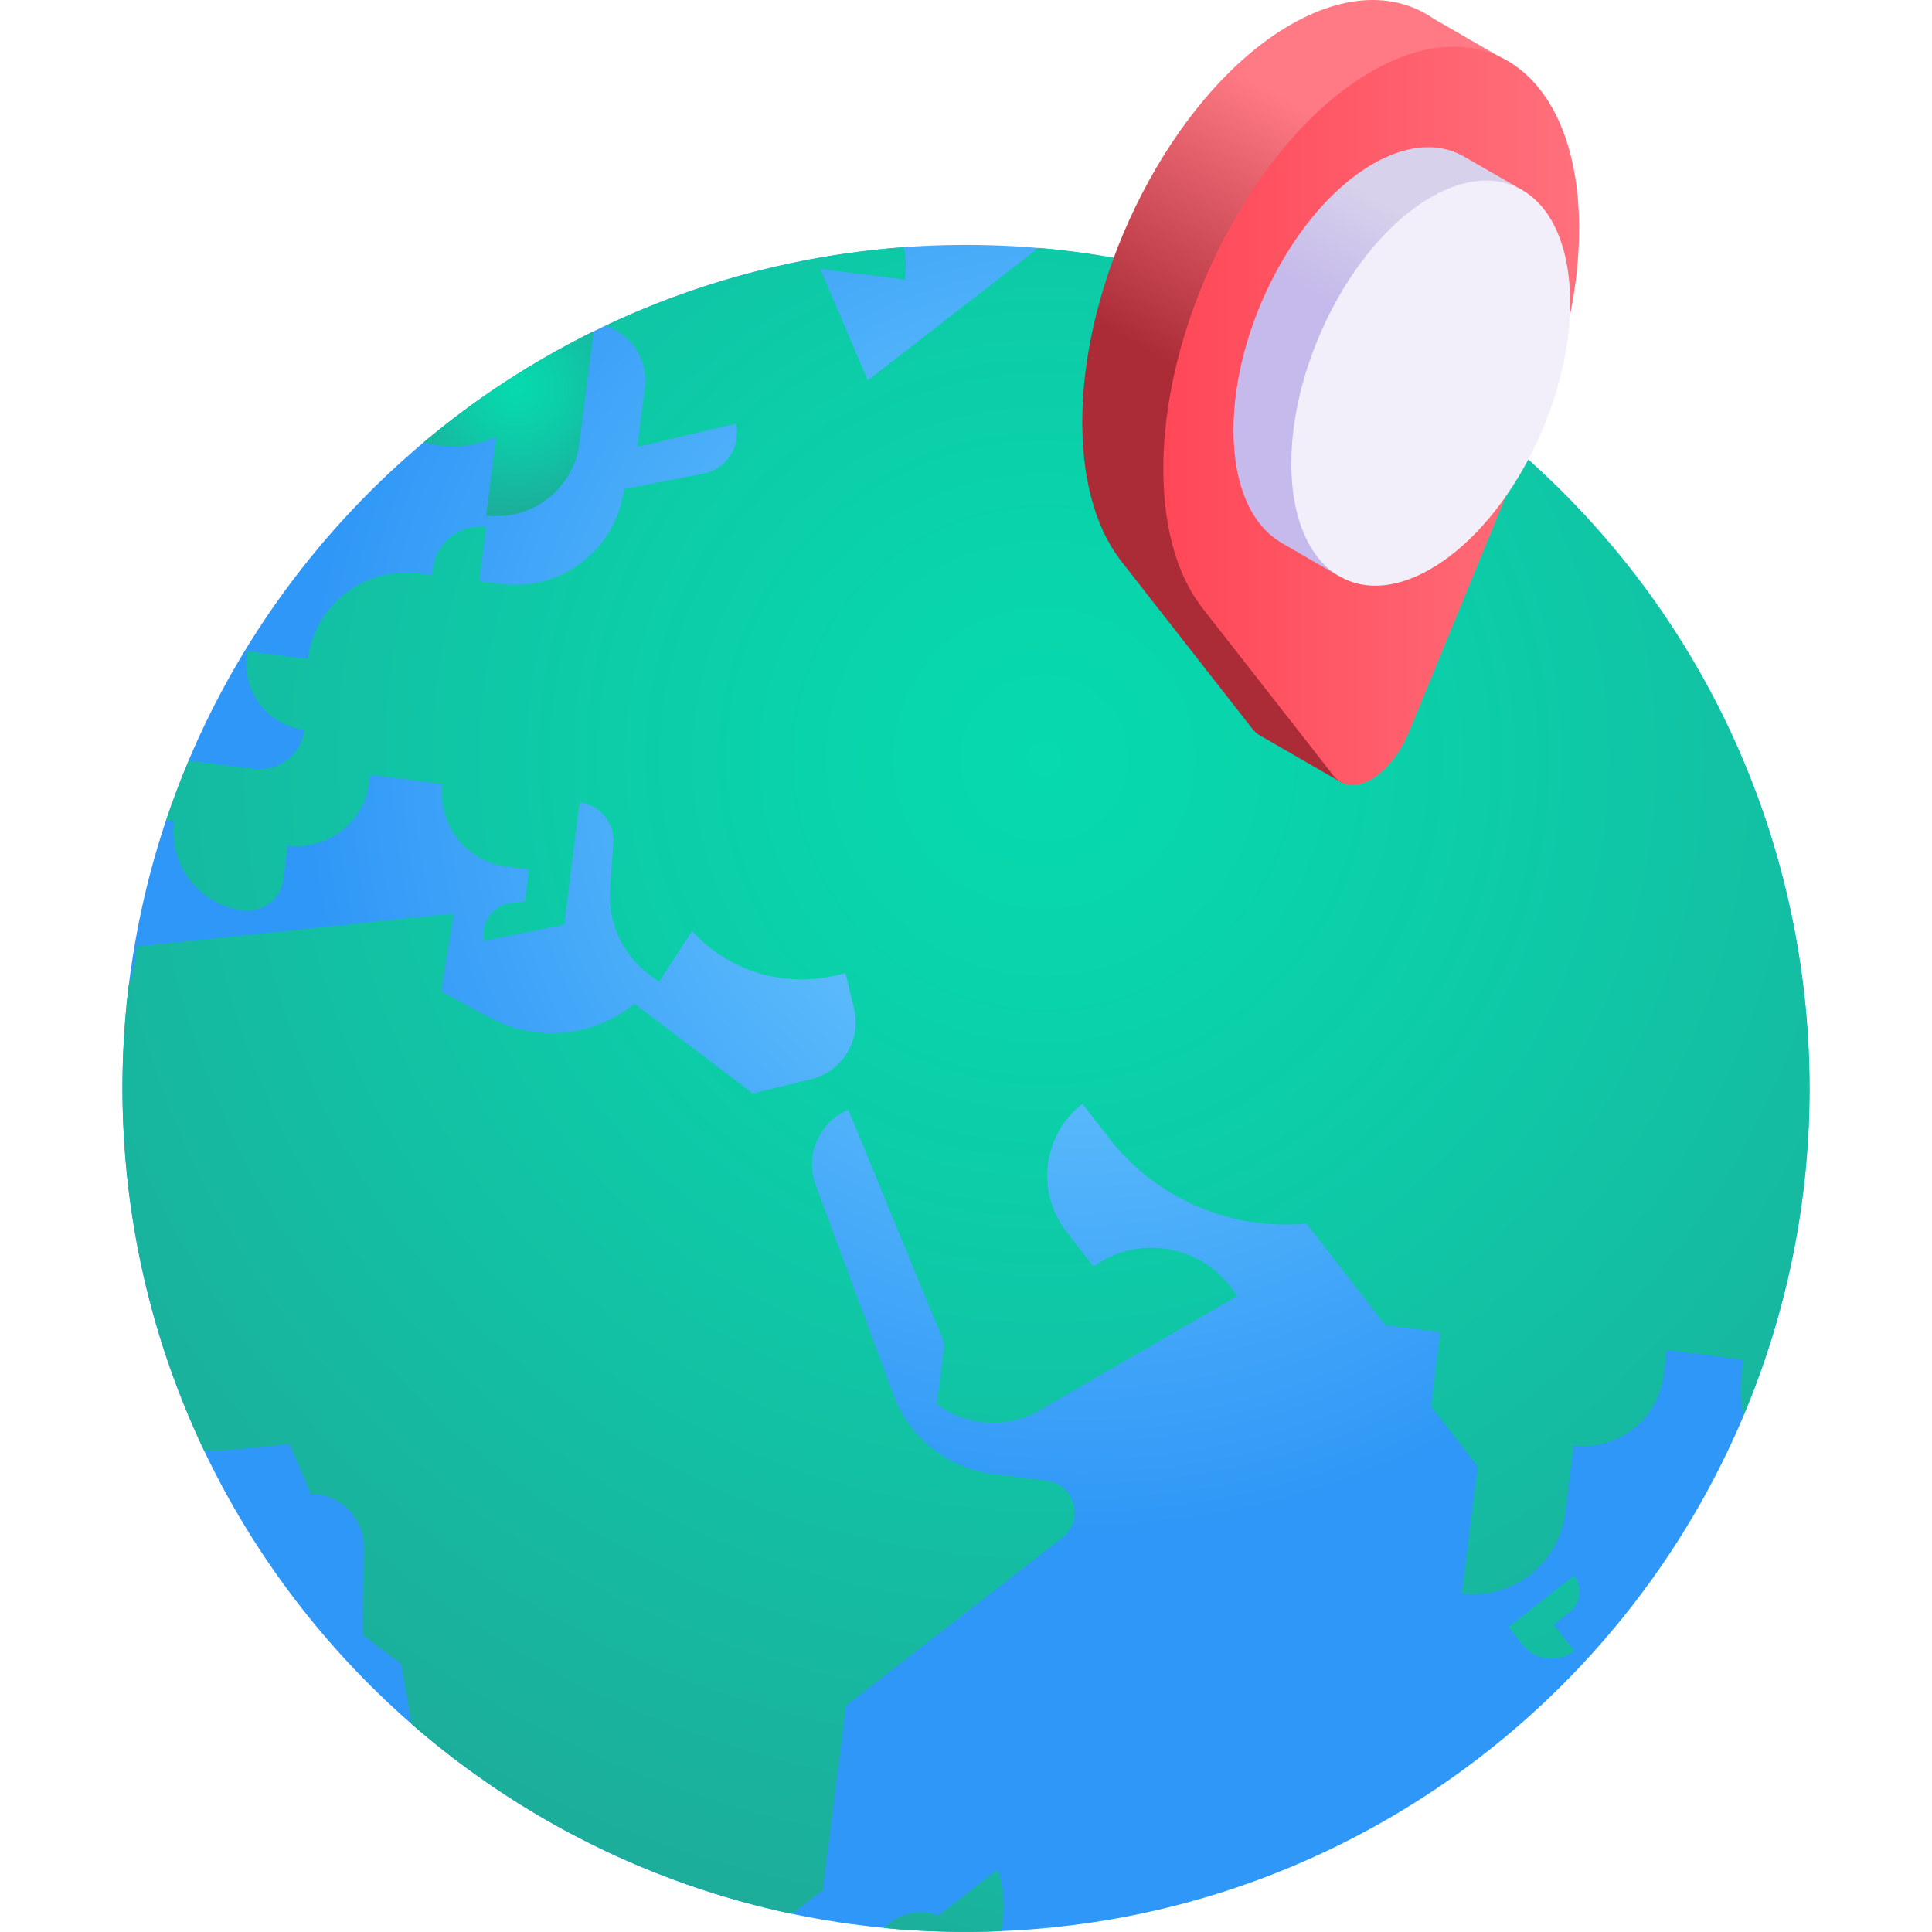
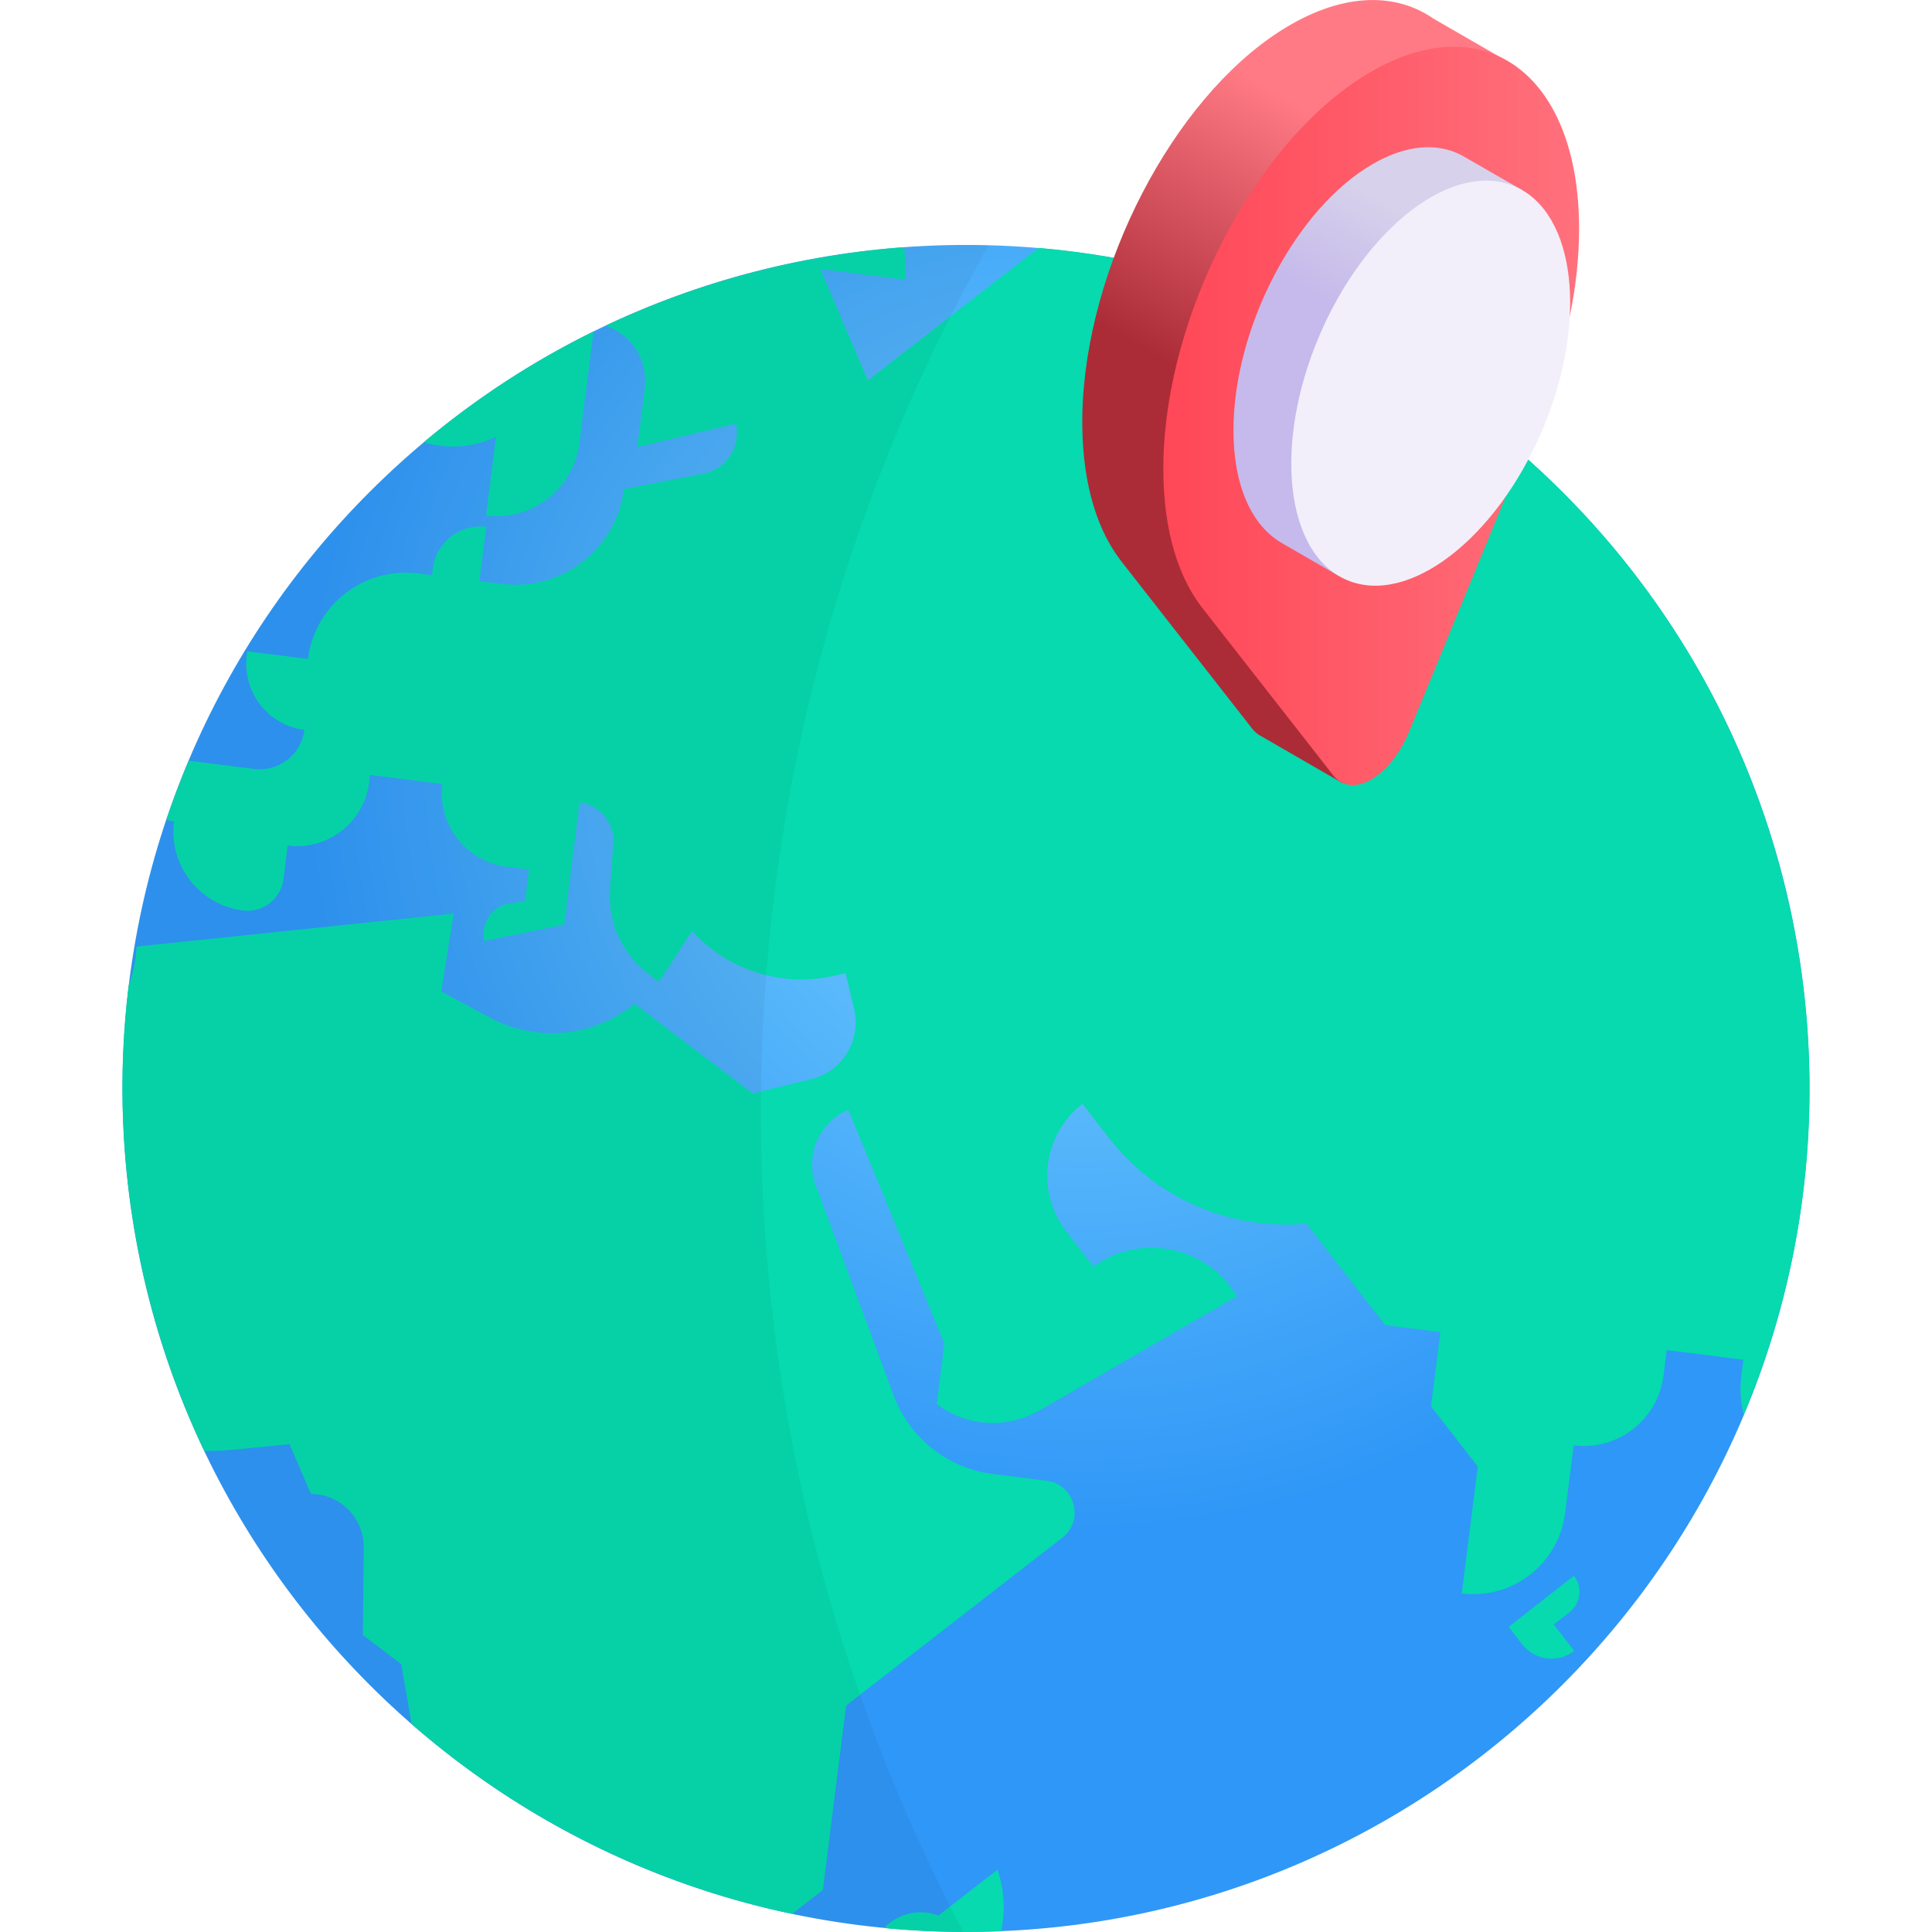
- <svg xmlns="http://www.w3.org/2000/svg" xmlns:xlink="http://www.w3.org/1999/xlink" id="Capa_1" enable-background="new 0 0 512 512" height="512" viewBox="0 0 512 512" width="512">
-   <radialGradient id="SVGID_1_" cx="687.927" cy="245.659" gradientTransform="matrix(.978 -.207 .207 .978 -437.176 101.587)" gradientUnits="userSpaceOnUse" r="206.359">
-     <stop offset="0" stop-color="#79d3fe" />
-     <stop offset="1" stop-color="#2f97f7" />
-   </radialGradient>
-   <linearGradient id="lg1">
-     <stop offset="0" stop-color="#06daae" />
-     <stop offset=".221" stop-color="#0ccda8" />
-     <stop offset=".628" stop-color="#1dab9a" />
-     <stop offset="1" stop-color="#2f878a" />
-   </linearGradient>
-   <radialGradient id="SVGID_2_" cx="276.708" cy="200.973" gradientUnits="userSpaceOnUse" r="521.606" xlink:href="#lg1" />
-   <radialGradient id="SVGID_3_" cx="136.872" cy="102.846" gradientUnits="userSpaceOnUse" r="56.242" xlink:href="#lg1" />
-   <radialGradient id="SVGID_4_" cx="285.342" cy="403.872" gradientUnits="userSpaceOnUse" r="199.558" xlink:href="#lg1" />
-   <radialGradient id="SVGID_5_" cx="298.092" cy="183.461" gradientUnits="userSpaceOnUse" r="671.658" xlink:href="#lg1" />
-   <linearGradient id="SVGID_6_" gradientUnits="userSpaceOnUse" x1="338.624" x2="377.001" y1="112.986" y2="46.514">
-     <stop offset="0" stop-color="#ab2c37" />
-     <stop offset="1" stop-color="#ff7a85" />
-   </linearGradient>
-   <linearGradient id="SVGID_7_" gradientTransform="matrix(.866 -.5 0 1.155 209.694 959.229)" gradientUnits="userSpaceOnUse" x1="113.857" x2="269.741" y1="-656.199" y2="-656.199">
-     <stop offset="0" stop-color="#ff4757" />
-     <stop offset="1" stop-color="#ff7a85" />
-   </linearGradient>
-   <linearGradient id="SVGID_8_" gradientUnits="userSpaceOnUse" x1="361.711" x2="376.892" y1="85.673" y2="59.378">
-     <stop offset="0" stop-color="#c5baeb" />
-     <stop offset="1" stop-color="#d7d1eb" />
-   </linearGradient>
-   <g>
-     <g>
-       <circle cx="256" cy="288.43" fill="url(#SVGID_1_)" r="223.524" />
-       <g>
-         <g>
-           <path d="m474.696 242.224c-20.857-98.716-103.893-168.322-199.477-176.535l-45.221 35.103-12.61-29.52 22.419 2.824c.37-2.94.27-5.83-.237-8.598-9.877.74-19.818 2.132-29.776 4.235-17.41 3.679-33.909 9.301-49.332 16.576 6.834 2.251 11.346 9.082 10.413 16.488l-1.972 15.651 26.129-6.162c1.355 6.055-2.554 12.034-8.644 13.22l-21.038 4.097c-2.001 15.886-16.502 27.142-32.387 25.141l-5.922-.747 1.812-14.382c-6.931-.873-13.256 4.038-14.129 10.968l-.231 1.833-3.667-.462c-14.329-1.805-27.407 8.347-29.212 22.676l-16.074-2.024-.142 1.127c-1.216 9.657 5.626 18.471 15.281 19.687-.824 6.541-6.795 11.176-13.336 10.353l-17.313-2.181c-2.168 5.129-4.146 10.345-5.931 15.639.638.227 1.308.395 2.008.483-1.457 11.564 6.737 22.12 18.301 23.576 5.256.662 10.054-3.063 10.716-8.319l1.119-8.883c10.591 1.334 20.257-6.17 21.591-16.76l.249-1.974 19.176 2.415c-1.354 10.747 6.261 20.556 17.007 21.909l5.922.746-1.065 8.46-3.716.447c-4.857.584-8.14 5.244-7.056 10.014l21.165-4.281 4.085-32.43c5.379.678 9.292 5.439 8.914 10.848l-.86 12.309c-.604 8.631 3.187 16.983 10.08 22.21l2.91 2.207 8.75-13.455c9.495 10.407 23.839 14.927 37.585 11.844l3.123-.7 2.245 9.497c1.962 8.301-3.153 16.626-11.445 18.625l-15.438 3.724-31.317-23.754c-10.868 8.885-26.022 10.334-38.377 3.67l-12.847-6.929 3.316-20.638-84.037 8.752c-.175 3.609-.907 7.08-2.111 10.329-2.93 23.869-2.037 48.618 3.212 73.463 3.719 17.603 9.428 34.272 16.821 49.842 2.668.032 5.357-.067 8.061-.332l14.559-1.43 5.646 13.173c7.813.037 14.103 6.425 14.019 14.238l-.252 23.163 10.191 7.729 2.744 15.883c28.586 24.889 63.284 42.36 100.81 50.29l8.161-6.336 6.153-48.856 57.289-44.471c5.97-4.634 3.357-14.173-4.142-15.118l-14.209-1.79c-11.989-1.51-22.144-9.563-26.345-20.894l-20.641-55.671c-2.929-7.9.885-16.706 8.652-19.975l25.453 61.937-2.025 16.074c7.892 5.986 18.605 6.656 27.181 1.699l52.486-30.338-1.417-1.95c-8.529-11.734-24.944-14.355-36.703-5.86l-7.209-9.288c-8.168-10.522-6.259-25.673 4.263-33.84l7.041 9.07c12.426 16.007 32.164 24.563 52.341 22.688l20.889 26.91 14.594 1.839-2.477 19.67 12.385 15.956-4.236 33.628c13.433 1.692 25.694-7.826 27.386-21.259l2.265-17.978c11.681 1.471 22.343-6.804 23.814-18.486l.853-6.768 20.304 2.558-.533 4.23c-.451 3.578-.201 7.081.63 10.379 17.05-40.518 22.366-86.46 12.59-132.728z" fill="url(#SVGID_2_)" />
-           <path d="m153.564 117.409 3.726-29.577c-16.326 8.019-31.397 17.918-45.005 29.359 5.717 1.737 12.024 1.557 17.888-.91l1.289-.542-2.629 20.868c12.131 1.528 23.203-7.067 24.731-19.198z" fill="url(#SVGID_3_)" />
+ <svg xmlns="http://www.w3.org/2000/svg" xmlns:xlink="http://www.w3.org/1999/xlink" id="svg972" version="1.1" viewBox="0 0 135.467 135.467" height="512" width="512">
+   <defs id="defs966">
+     <linearGradient id="nouv">
+       <stop id="stop893" stop-color="#06daae" offset="0" />
+       <stop id="stop895" stop-color="#0ccda8" offset=".221" />
+       <stop id="stop897" stop-color="#1dab9a" offset=".628" />
+       <stop id="stop899" stop-color="#2f878a" offset="1" />
+     </linearGradient>
+     <radialGradient id="SVGID_1_" cx="687.927" cy="245.659" gradientTransform="matrix(0.978,-0.207,0.207,0.978,-437.176,101.587)" gradientUnits="userSpaceOnUse" r="206.359">
+       <stop offset="0" stop-color="#79d3fe" id="stop2" />
+       <stop offset="1" stop-color="#2f97f7" id="stop4" />
+     </radialGradient>
+     <radialGradient id="SVGID_2_" cx="276.708" cy="200.973" gradientUnits="userSpaceOnUse" r="521.606" xlink:href="#nouv" />
+     <linearGradient id="lg1-5">
+       <stop offset="0" stop-color="#06daae" id="stop7" />
+       <stop offset=".221" stop-color="#0ccda8" id="stop9" />
+       <stop offset=".628" stop-color="#1dab9a" id="stop11" />
+       <stop offset="1" stop-color="#2f878a" id="stop13" />
+     </linearGradient>
+     <radialGradient id="SVGID_3_" cx="136.872" cy="102.846" gradientUnits="userSpaceOnUse" r="56.242" xlink:href="#nouv" />
+     <radialGradient id="SVGID_4_" cx="285.342" cy="403.872" gradientUnits="userSpaceOnUse" r="199.558" xlink:href="#nouv" />
+     <radialGradient id="SVGID_5_" cx="298.092" cy="183.461" gradientUnits="userSpaceOnUse" r="671.658" xlink:href="#nouv" />
+     <linearGradient id="SVGID_6_" gradientUnits="userSpaceOnUse" x1="338.624" x2="377.001" y1="112.986" y2="46.514">
+       <stop offset="0" stop-color="#ab2c37" id="stop20" />
+       <stop offset="1" stop-color="#ff7a85" id="stop22" />
+     </linearGradient>
+     <linearGradient id="SVGID_7_" gradientTransform="matrix(0.866,-0.5,0,1.155,209.694,959.229)" gradientUnits="userSpaceOnUse" x1="113.857" x2="269.741" y1="-656.199" y2="-656.199">
+       <stop offset="0" stop-color="#ff4757" id="stop25" />
+       <stop offset="1" stop-color="#ff7a85" id="stop27" />
+     </linearGradient>
+     <linearGradient id="SVGID_8_" gradientUnits="userSpaceOnUse" x1="361.711" x2="376.892" y1="85.673" y2="59.378">
+       <stop offset="0" stop-color="#c5baeb" id="stop30" />
+       <stop offset="1" stop-color="#d7d1eb" id="stop32" />
+     </linearGradient>
+     <filter style="color-interpolation-filters:sRGB" id="filter918" x="-4.2937423e-05" width="1" y="-4.3465808e-05" height="1">
+       <feGaussianBlur stdDeviation="0.008" id="feGaussianBlur920" />
+     </filter>
+   </defs>
+   <g id="layer1">
+     <g transform="matrix(0.2645833,0,0,0.2645833,-3.6627744e-4,0.00223278)" id="g61">
+       <g id="g49">
+         <circle style="fill:url(#SVGID_1_)" cx="256" cy="288.43" fill="url(#SVGID_1_)" r="223.524" id="circle35" />
+         <g id="g47">
+           <g id="g41">
+             <path style="fill:#06daae;fill-opacity:1;filter:url(#filter918)" d="M 474.696,242.224 C 453.839,143.508 370.803,73.902 275.219,65.689 l -45.221,35.103 -12.61,-29.52 22.419,2.824 c 0.37,-2.94 0.27,-5.83 -0.237,-8.598 -9.877,0.74 -19.818,2.132 -29.776,4.235 -17.41,3.679 -33.909,9.301 -49.332,16.576 6.834,2.251 11.346,9.082 10.413,16.488 l -1.972,15.651 26.129,-6.162 c 1.355,6.055 -2.554,12.034 -8.644,13.22 l -21.038,4.097 c -2.001,15.886 -16.502,27.142 -32.387,25.141 l -5.922,-0.747 1.812,-14.382 c -6.931,-0.873 -13.256,4.038 -14.129,10.968 l -0.231,1.833 -3.667,-0.462 c -14.329,-1.805 -27.407,8.347 -29.212,22.676 l -16.074,-2.024 -0.142,1.127 c -1.216,9.657 5.626,18.471 15.281,19.687 -0.824,6.541 -6.795,11.176 -13.336,10.353 L 50.03,201.592 c -2.168,5.129 -4.146,10.345 -5.931,15.639 0.638,0.227 1.308,0.395 2.008,0.483 -1.457,11.564 6.737,22.12 18.301,23.576 5.256,0.662 10.054,-3.063 10.716,-8.319 l 1.119,-8.883 c 10.591,1.334 20.257,-6.17 21.591,-16.76 l 0.249,-1.974 19.176,2.415 c -1.354,10.747 6.261,20.556 17.007,21.909 l 5.922,0.746 -1.065,8.46 -3.716,0.447 c -4.857,0.584 -8.14,5.244 -7.056,10.014 l 21.165,-4.281 4.085,-32.43 c 5.379,0.678 9.292,5.439 8.914,10.848 l -0.86,12.309 c -0.604,8.631 3.187,16.983 10.08,22.21 l 2.91,2.207 8.75,-13.455 c 9.495,10.407 23.839,14.927 37.585,11.844 l 3.123,-0.7 2.245,9.497 c 1.962,8.301 -3.153,16.626 -11.445,18.625 l -15.438,3.724 -31.317,-23.754 c -10.868,8.885 -26.022,10.334 -38.377,3.67 l -12.847,-6.929 3.316,-20.638 -84.037,8.752 c -0.175,3.609 -0.907,7.08 -2.111,10.329 -2.93,23.869 -2.037,48.618 3.212,73.463 3.719,17.603 9.428,34.272 16.821,49.842 2.668,0.032 5.357,-0.067 8.061,-0.332 l 14.559,-1.43 5.646,13.173 c 7.813,0.037 14.103,6.425 14.019,14.238 l -0.252,23.163 10.191,7.729 2.744,15.883 c 28.586,24.889 63.284,42.36 100.81,50.29 l 8.161,-6.336 6.153,-48.856 57.289,-44.471 c 5.97,-4.634 3.357,-14.173 -4.142,-15.118 l -14.209,-1.79 c -11.989,-1.51 -22.144,-9.563 -26.345,-20.894 l -20.641,-55.671 c -2.929,-7.9 0.885,-16.706 8.652,-19.975 l 25.453,61.937 -2.025,16.074 c 7.892,5.986 18.605,6.656 27.181,1.699 l 52.486,-30.338 -1.417,-1.95 c -8.529,-11.734 -24.944,-14.355 -36.703,-5.86 l -7.209,-9.288 c -8.168,-10.522 -6.259,-25.673 4.263,-33.84 l 7.041,9.07 c 12.426,16.007 32.164,24.563 52.341,22.688 l 20.889,26.91 14.594,1.839 -2.477,19.67 12.385,15.956 -4.236,33.628 c 13.433,1.692 25.694,-7.826 27.386,-21.259 l 2.265,-17.978 c 11.681,1.471 22.343,-6.804 23.814,-18.486 l 0.853,-6.768 20.304,2.558 -0.533,4.23 c -0.451,3.578 -0.201,7.081 0.63,10.379 17.05,-40.518 22.366,-86.46 12.59,-132.728 z" fill="url(#SVGID_2_)" id="path37" />
+             <path style="fill:#06daae;fill-opacity:1" d="m 153.564,117.409 3.726,-29.577 c -16.326,8.019 -31.397,17.918 -45.005,29.359 5.717,1.737 12.024,1.557 17.888,-0.91 l 1.289,-0.542 -2.629,20.868 c 12.131,1.528 23.203,-7.067 24.731,-19.198 z" fill="url(#SVGID_3_)" id="path39" />
+           </g>
+           <path style="fill:#06daae;fill-opacity:1" d="m 248.705,507.622 c -5.376,-2.01 -10.907,-0.353 -14.438,3.324 10.226,0.996 20.601,1.28 31.064,0.83 1.098,-5.302 0.85,-10.917 -0.969,-16.308 z" fill="url(#SVGID_4_)" id="path43" />
+           <path style="fill:#06daae;fill-opacity:1" d="m 399.804,431.146 3.574,4.604 c 3.336,4.296 9.522,5.076 13.818,1.74 l -5.423,-6.986 4.128,-3.204 c 3.026,-2.349 3.574,-6.704 1.226,-9.729 z" fill="url(#SVGID_5_)" id="path45" />
        </g>
-         <path d="m248.705 507.622c-5.376-2.01-10.907-.353-14.438 3.324 10.226.996 20.601 1.28 31.064.83 1.098-5.302.85-10.917-.969-16.308z" fill="url(#SVGID_4_)" />
-         <path d="m399.804 431.146 3.574 4.604c3.336 4.296 9.522 5.076 13.818 1.74l-5.423-6.986 4.128-3.204c3.026-2.349 3.574-6.704 1.226-9.729z" fill="url(#SVGID_5_)" />
      </g>
-     </g>
-     <g>
-       <path d="m401.616 17.478-21.712-12.536c-10.453-7.244-24.813-6.815-40.548 3.217-28.543 18.197-51.592 62.675-52.51 101.281-.4 16.794 3.328 30.012 9.898 38.743l-.009.014 35.14 44.932c.633.809 1.354 1.414 2.138 1.834l21.78 12.575z" fill="url(#SVGID_6_)" />
-       <path d="m418.479 60.633c0-41.698-26.058-60.237-57.645-40.098-28.543 18.197-51.592 62.675-52.51 101.281-.4 16.794 3.328 30.012 9.898 38.742l-.01.014 35.14 44.932c4.93 6.304 15.139.409 20.069-11.587l35.14-85.508-.01-.004c6.25-15.519 9.928-32.131 9.928-47.772z" fill="url(#SVGID_7_)" />
-       <path d="m403.61 50.498-16.207-9.33-.001.003c-6.398-3.39-14.616-2.907-23.582 2.269-20.4 11.778-36.938 43.376-36.938 70.577 0 14.954 5.005 25.452 12.896 29.928l-.006.012 14.808 8.55z" fill="url(#SVGID_8_)" />
-       <ellipse cx="379.002" cy="101.431" fill="#f2effa" rx="56.707" ry="32.081" transform="matrix(.392 -.92 .92 .392 137.272 410.457)" />
+       <g id="g59">
+         <path style="fill:url(#SVGID_6_)" d="M 401.616,17.478 379.904,4.942 c -10.453,-7.244 -24.813,-6.815 -40.548,3.217 -28.543,18.197 -51.592,62.675 -52.51,101.281 -0.4,16.794 3.328,30.012 9.898,38.743 l -0.009,0.014 35.14,44.932 c 0.633,0.809 1.354,1.414 2.138,1.834 l 21.78,12.575 z" fill="url(#SVGID_6_)" id="path51" />
+         <path style="fill:url(#SVGID_7_)" d="m 418.479,60.633 c 0,-41.698 -26.058,-60.237 -57.645,-40.098 -28.543,18.197 -51.592,62.675 -52.51,101.281 -0.4,16.794 3.328,30.012 9.898,38.742 l -0.01,0.014 35.14,44.932 c 4.93,6.304 15.139,0.409 20.069,-11.587 l 35.14,-85.508 -0.01,-0.004 c 6.25,-15.519 9.928,-32.131 9.928,-47.772 z" fill="url(#SVGID_7_)" id="path53" />
+         <path style="fill:url(#SVGID_8_)" d="m 403.61,50.498 -16.207,-9.33 -0.001,0.003 c -6.398,-3.39 -14.616,-2.907 -23.582,2.269 -20.4,11.778 -36.938,43.376 -36.938,70.577 0,14.954 5.005,25.452 12.896,29.928 l -0.006,0.012 14.808,8.55 z" fill="url(#SVGID_8_)" id="path55" />
+         <ellipse cx="379.002" cy="101.431" fill="#f2effa" rx="56.707" ry="32.081" transform="matrix(0.392,-0.92,0.92,0.392,137.272,410.457)" id="ellipse57" />
+       </g>
+       <path id="path952" style="fill:#000000;fill-opacity:0.044;stroke:none;stroke-width:8;stroke-linecap:round;stroke-linejoin:round;stroke-miterlimit:4;stroke-dasharray:none;stroke-dashoffset:37.795;stroke-opacity:1" d="M 255.619 64.914 A 223.584 223.539 0 0 0 32.416 288.453 A 223.584 223.539 0 0 0 255.289 511.99 A 459.592 463.571 0 0 1 201.643 294.641 A 459.592 463.571 0 0 1 262 64.994 A 223.584 223.539 0 0 0 256 64.914 A 223.584 223.539 0 0 0 255.619 64.914 z " transform="translate(0.00138436,-0.00843885)" />
    </g>
  </g>
</svg>
